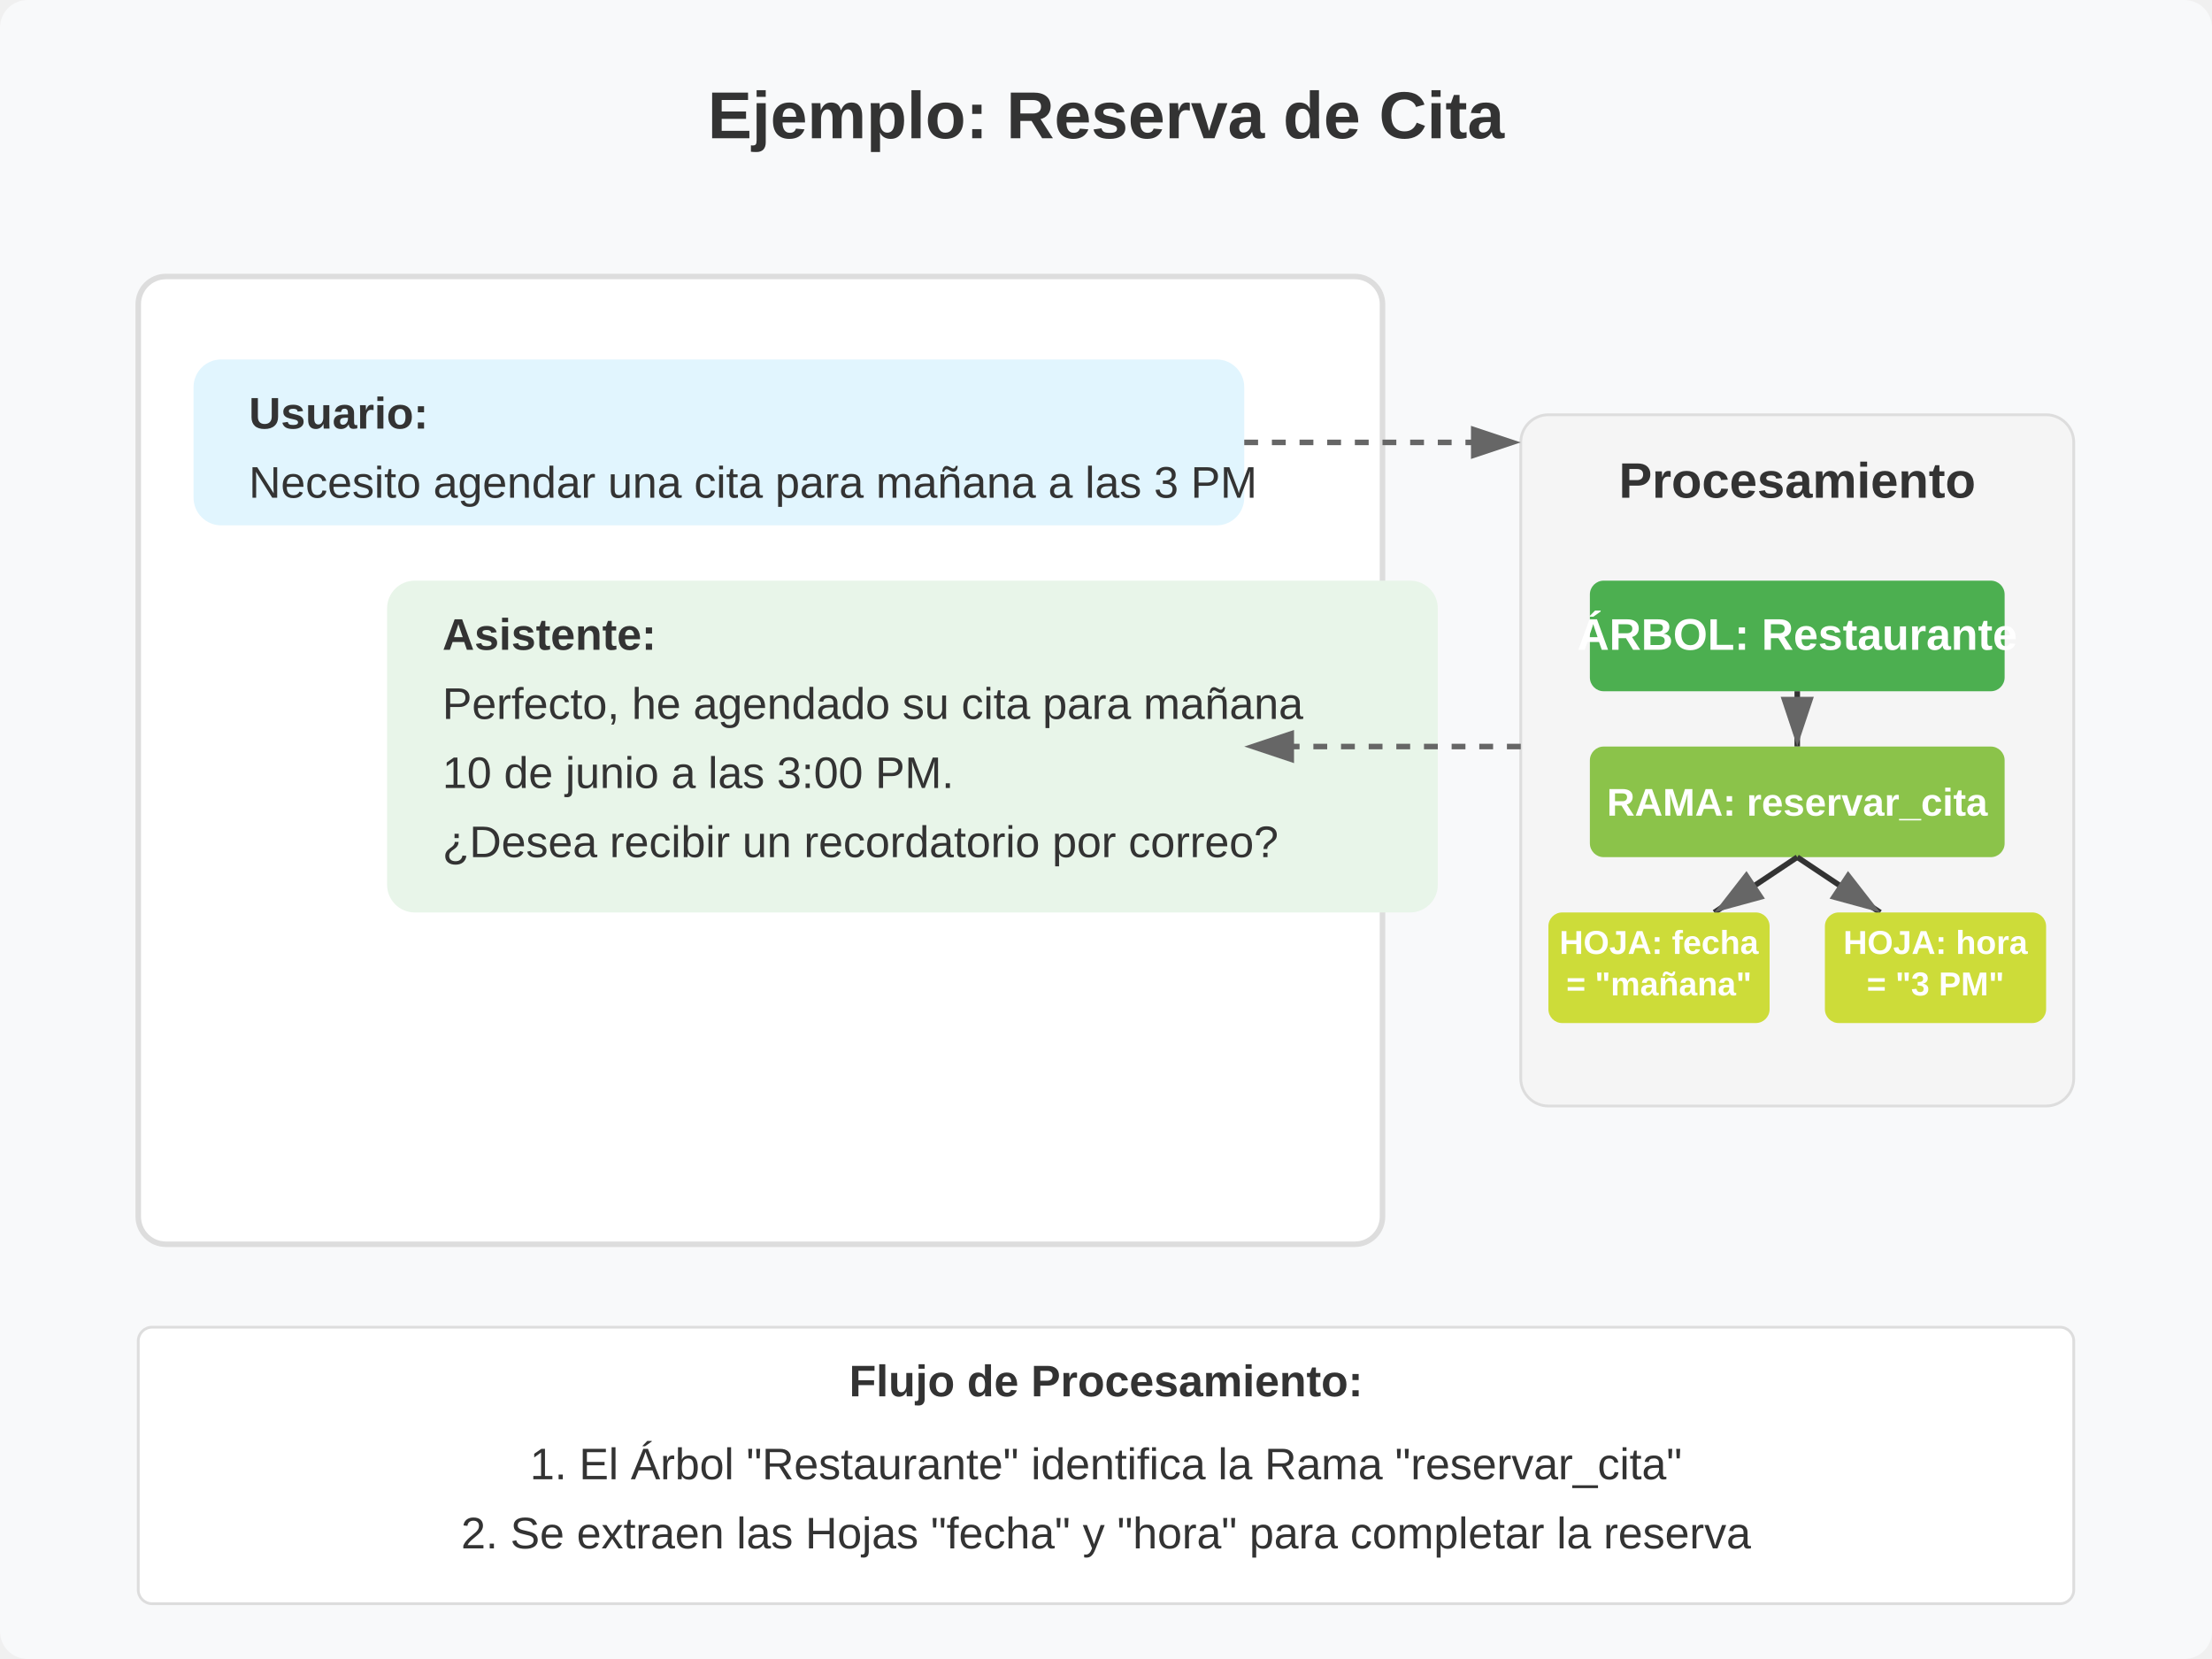
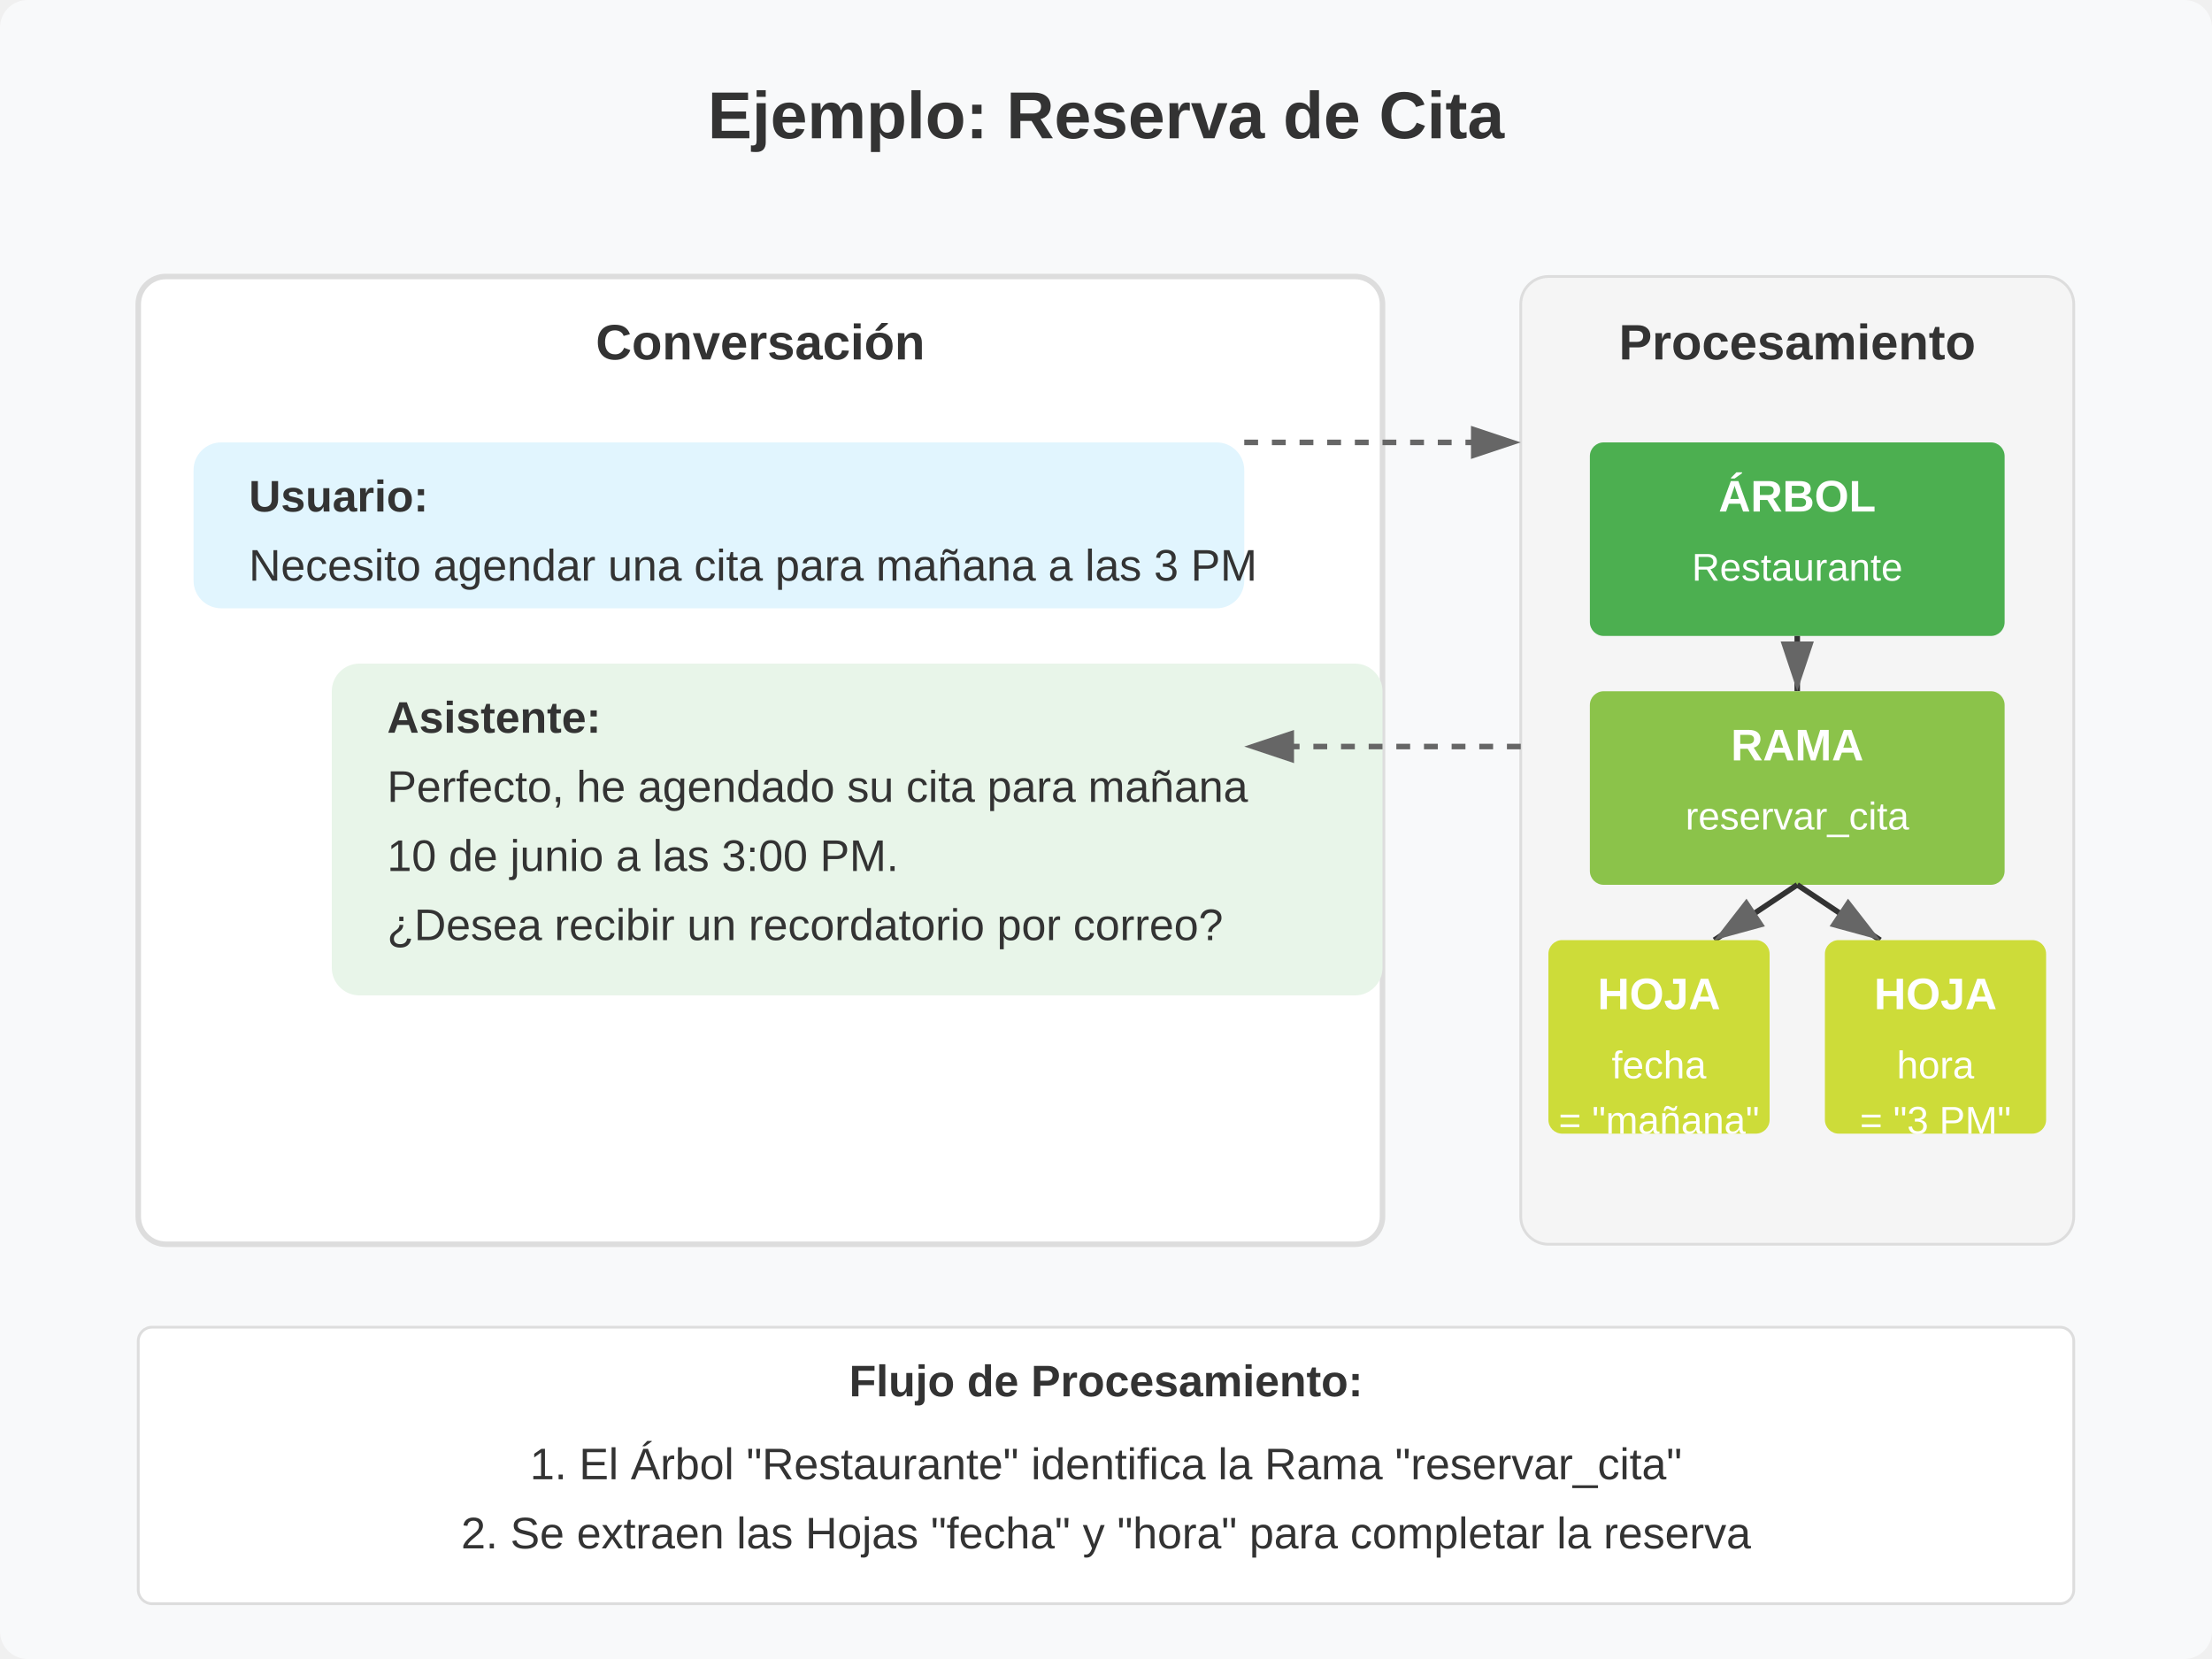
<svg xmlns="http://www.w3.org/2000/svg" width="800" height="600" viewBox="0 0 800 600">
  <rect width="800" height="600" fill="#f8f9fa" rx="10" ry="10" />
  <text x="400" y="50" font-family="Arial, sans-serif" font-size="24" font-weight="bold" text-anchor="middle" fill="#333">Ejemplo: Reserva de Cita</text>
-   <rect x="50" y="100" width="450" height="350" fill="#fff" stroke="#ddd" stroke-width="2" rx="10" ry="10" />
-   <g transform="translate(70, 130)">
-     <rect x="0" y="0" width="380" height="60" fill="#e1f5fe" rx="10" ry="10" />
-     <text x="20" y="25" font-family="Arial, sans-serif" font-size="16" font-weight="bold" fill="#333">Usuario:</text>
-     <text x="20" y="50" font-family="Arial, sans-serif" font-size="16" fill="#333">Necesito agendar una cita para mañana a las 3 PM</text>
-   </g>
-   <g transform="translate(70, 210)">
-     <rect x="70" y="0" width="380" height="120" fill="#e8f5e9" rx="10" ry="10" />
-     <text x="90" y="25" font-family="Arial, sans-serif" font-size="16" font-weight="bold" fill="#333">Asistente:</text>
-     <text x="90" y="50" font-family="Arial, sans-serif" font-size="16" fill="#333">Perfecto, he agendado su cita para mañana</text>
-     <text x="90" y="75" font-family="Arial, sans-serif" font-size="16" fill="#333">10 de junio a las 3:00 PM.</text>
-     <text x="90" y="100" font-family="Arial, sans-serif" font-size="16" fill="#333">¿Desea recibir un recordatorio por correo?</text>
-   </g>
-   <g transform="translate(550, 150)">
-     <rect x="0" y="0" width="200" height="250" fill="#f5f5f5" stroke="#ddd" stroke-width="1" rx="10" ry="10" />
-     <text x="100" y="30" font-family="Arial, sans-serif" font-size="18" font-weight="bold" text-anchor="middle" fill="#333">Procesamiento</text>
-     <rect x="25" y="60" width="150" height="40" fill="#4CAF50" rx="5" ry="5" />
-     <text x="100" y="85" font-family="Arial, sans-serif" font-size="16" font-weight="bold" text-anchor="middle" fill="#fff">ÁRBOL: Restaurante</text>
-     <line x1="100" y1="100" x2="100" y2="120" stroke="#333" stroke-width="2" marker-end="url(#arrow)" />
-     <rect x="25" y="120" width="150" height="40" fill="#8BC34A" rx="5" ry="5" />
-     <text x="100" y="145" font-family="Arial, sans-serif" font-size="14" font-weight="bold" text-anchor="middle" fill="#fff">RAMA: reservar_cita</text>
-     <line x1="100" y1="160" x2="70" y2="180" stroke="#333" stroke-width="2" marker-end="url(#arrow)" />
-     <line x1="100" y1="160" x2="130" y2="180" stroke="#333" stroke-width="2" marker-end="url(#arrow)" />
-     <rect x="10" y="180" width="80" height="40" fill="#CDDC39" rx="5" ry="5" />
-     <text x="50" y="195" font-family="Arial, sans-serif" font-size="12" font-weight="bold" text-anchor="middle" fill="#fff">HOJA: fecha</text>
-     <text x="50" y="210" font-family="Arial, sans-serif" font-size="12" font-weight="bold" text-anchor="middle" fill="#fff">= "mañana"</text>
-     <rect x="110" y="180" width="80" height="40" fill="#CDDC39" rx="5" ry="5" />
-     <text x="150" y="195" font-family="Arial, sans-serif" font-size="12" font-weight="bold" text-anchor="middle" fill="#fff">HOJA: hora</text>
-     <text x="150" y="210" font-family="Arial, sans-serif" font-size="12" font-weight="bold" text-anchor="middle" fill="#fff">= "3 PM"</text>
+   <g transform="translate(50, 100)">
+     <rect x="0" y="0" width="450" height="350" fill="#fff" stroke="#ddd" stroke-width="2" rx="10" ry="10" />
+     <text x="225" y="30" font-family="Arial, sans-serif" font-size="18" font-weight="bold" text-anchor="middle" fill="#333">Conversación</text>
+     <g transform="translate(20, 60)">
+       <rect x="0" y="0" width="380" height="60" fill="#e1f5fe" rx="10" ry="10" />
+       <text x="20" y="25" font-family="Arial, sans-serif" font-size="16" font-weight="bold" fill="#333">Usuario:</text>
+       <text x="20" y="50" font-family="Arial, sans-serif" font-size="16" fill="#333">Necesito agendar una cita para mañana a las 3 PM</text>
+     </g>
+     <g transform="translate(70, 140)">
+       <rect x="0" y="0" width="380" height="120" fill="#e8f5e9" rx="10" ry="10" />
+       <text x="20" y="25" font-family="Arial, sans-serif" font-size="16" font-weight="bold" fill="#333">Asistente:</text>
+       <text x="20" y="50" font-family="Arial, sans-serif" font-size="16" fill="#333">Perfecto, he agendado su cita para mañana</text>
+       <text x="20" y="75" font-family="Arial, sans-serif" font-size="16" fill="#333">10 de junio a las 3:00 PM.</text>
+       <text x="20" y="100" font-family="Arial, sans-serif" font-size="16" fill="#333">¿Desea recibir un recordatorio por correo?</text>
+     </g>
+     <g transform="translate(500, 0)">
+       <rect x="0" y="0" width="200" height="350" fill="#f5f5f5" stroke="#ddd" stroke-width="1" rx="10" ry="10" />
+       <text x="100" y="30" font-family="Arial, sans-serif" font-size="18" font-weight="bold" text-anchor="middle" fill="#333">Procesamiento</text>
+       <g transform="translate(0, 60)">
+         <rect x="25" y="0" width="150" height="70" fill="#4CAF50" rx="5" ry="5" />
+         <text x="100" y="25" font-family="Arial, sans-serif" font-size="16" font-weight="bold" text-anchor="middle" fill="#fff">ÁRBOL</text>
+         <text x="100" y="50" font-family="Arial, sans-serif" font-size="14" text-anchor="middle" fill="#fff">Restaurante</text>
+       </g>
+       <line x1="100" y1="130" x2="100" y2="150" stroke="#333" stroke-width="2" marker-end="url(#arrow)" />
+       <g transform="translate(0, 150)">
+         <rect x="25" y="0" width="150" height="70" fill="#8BC34A" rx="5" ry="5" />
+         <text x="100" y="25" font-family="Arial, sans-serif" font-size="16" font-weight="bold" text-anchor="middle" fill="#fff">RAMA</text>
+         <text x="100" y="50" font-family="Arial, sans-serif" font-size="14" text-anchor="middle" fill="#fff">reservar_cita</text>
+       </g>
+       <line x1="100" y1="220" x2="70" y2="240" stroke="#333" stroke-width="2" marker-end="url(#arrow)" />
+       <line x1="100" y1="220" x2="130" y2="240" stroke="#333" stroke-width="2" marker-end="url(#arrow)" />
+       <g transform="translate(0, 240)">
+         <rect x="10" y="0" width="80" height="70" fill="#CDDC39" rx="5" ry="5" />
+         <text x="50" y="25" font-family="Arial, sans-serif" font-size="16" font-weight="bold" text-anchor="middle" fill="#fff">HOJA</text>
+         <text x="50" y="50" font-family="Arial, sans-serif" font-size="14" text-anchor="middle" fill="#fff">fecha</text>
+         <text x="50" y="70" font-family="Arial, sans-serif" font-size="14" text-anchor="middle" fill="#fff">= "mañana"</text>
+       </g>
+       <g transform="translate(110, 240)">
+         <rect x="0" y="0" width="80" height="70" fill="#CDDC39" rx="5" ry="5" />
+         <text x="40" y="25" font-family="Arial, sans-serif" font-size="16" font-weight="bold" text-anchor="middle" fill="#fff">HOJA</text>
+         <text x="40" y="50" font-family="Arial, sans-serif" font-size="14" text-anchor="middle" fill="#fff">hora</text>
+         <text x="40" y="70" font-family="Arial, sans-serif" font-size="14" text-anchor="middle" fill="#fff">= "3 PM"</text>
+       </g>
+     </g>
  </g>
  <g transform="translate(400, 480)">
    <rect x="-350" y="0" width="700" height="100" fill="#fff" stroke="#ddd" stroke-width="1" rx="5" ry="5" />
    <text x="0" y="25" font-family="Arial, sans-serif" font-size="16" font-weight="bold" text-anchor="middle" fill="#333">Flujo de Procesamiento:</text>
    <text x="0" y="55" font-family="Arial, sans-serif" font-size="16" text-anchor="middle" fill="#333">1. El Árbol "Restaurante" identifica la Rama "reservar_cita"</text>
    <text x="0" y="80" font-family="Arial, sans-serif" font-size="16" text-anchor="middle" fill="#333">2. Se extraen las Hojas "fecha" y "hora" para completar la reserva</text>
  </g>
  <g stroke="#666" stroke-width="2" fill="none" stroke-dasharray="5,5">
    <path d="M450,160 C480,160 500,160 550,160" marker-end="url(#arrow)" />
    <path d="M550,270 C500,270 480,270 450,270" marker-end="url(#arrow)" />
  </g>
  <defs>
    <marker id="arrow" markerWidth="10" markerHeight="10" refX="9" refY="3" orient="auto" markerUnits="strokeWidth">
      <path d="M0,0 L0,6 L9,3 z" fill="#666" />
    </marker>
  </defs>
</svg>
